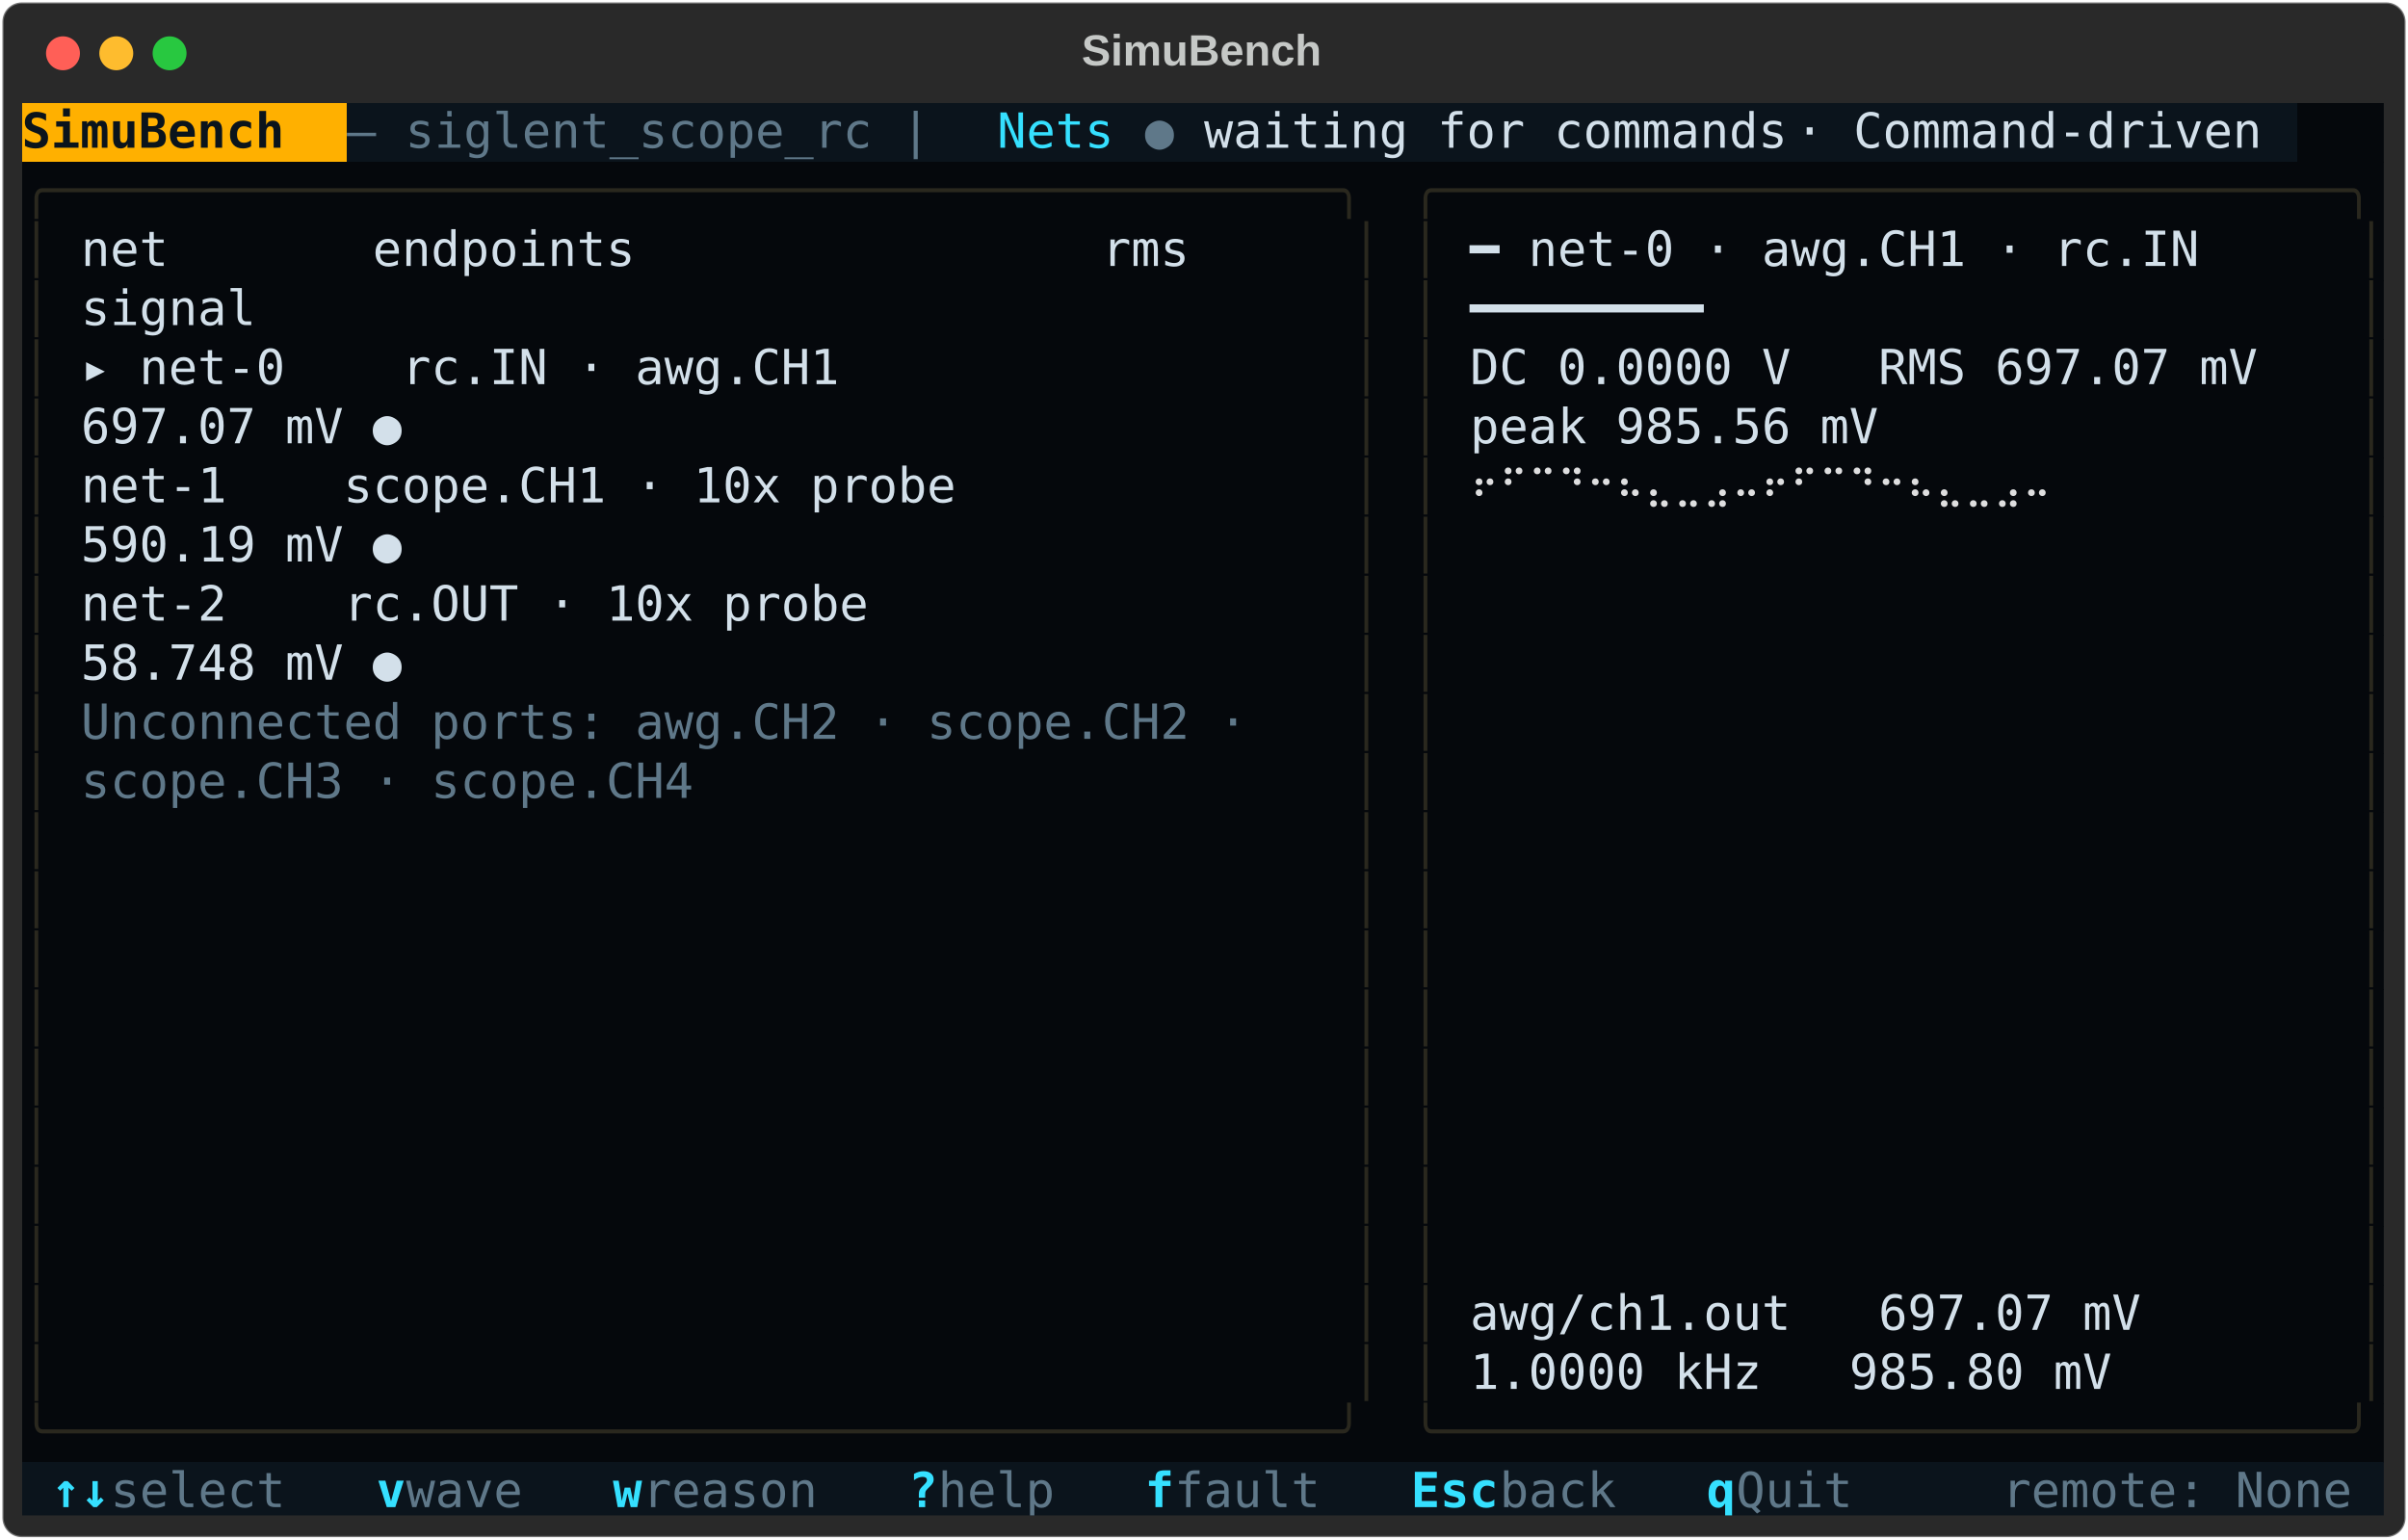
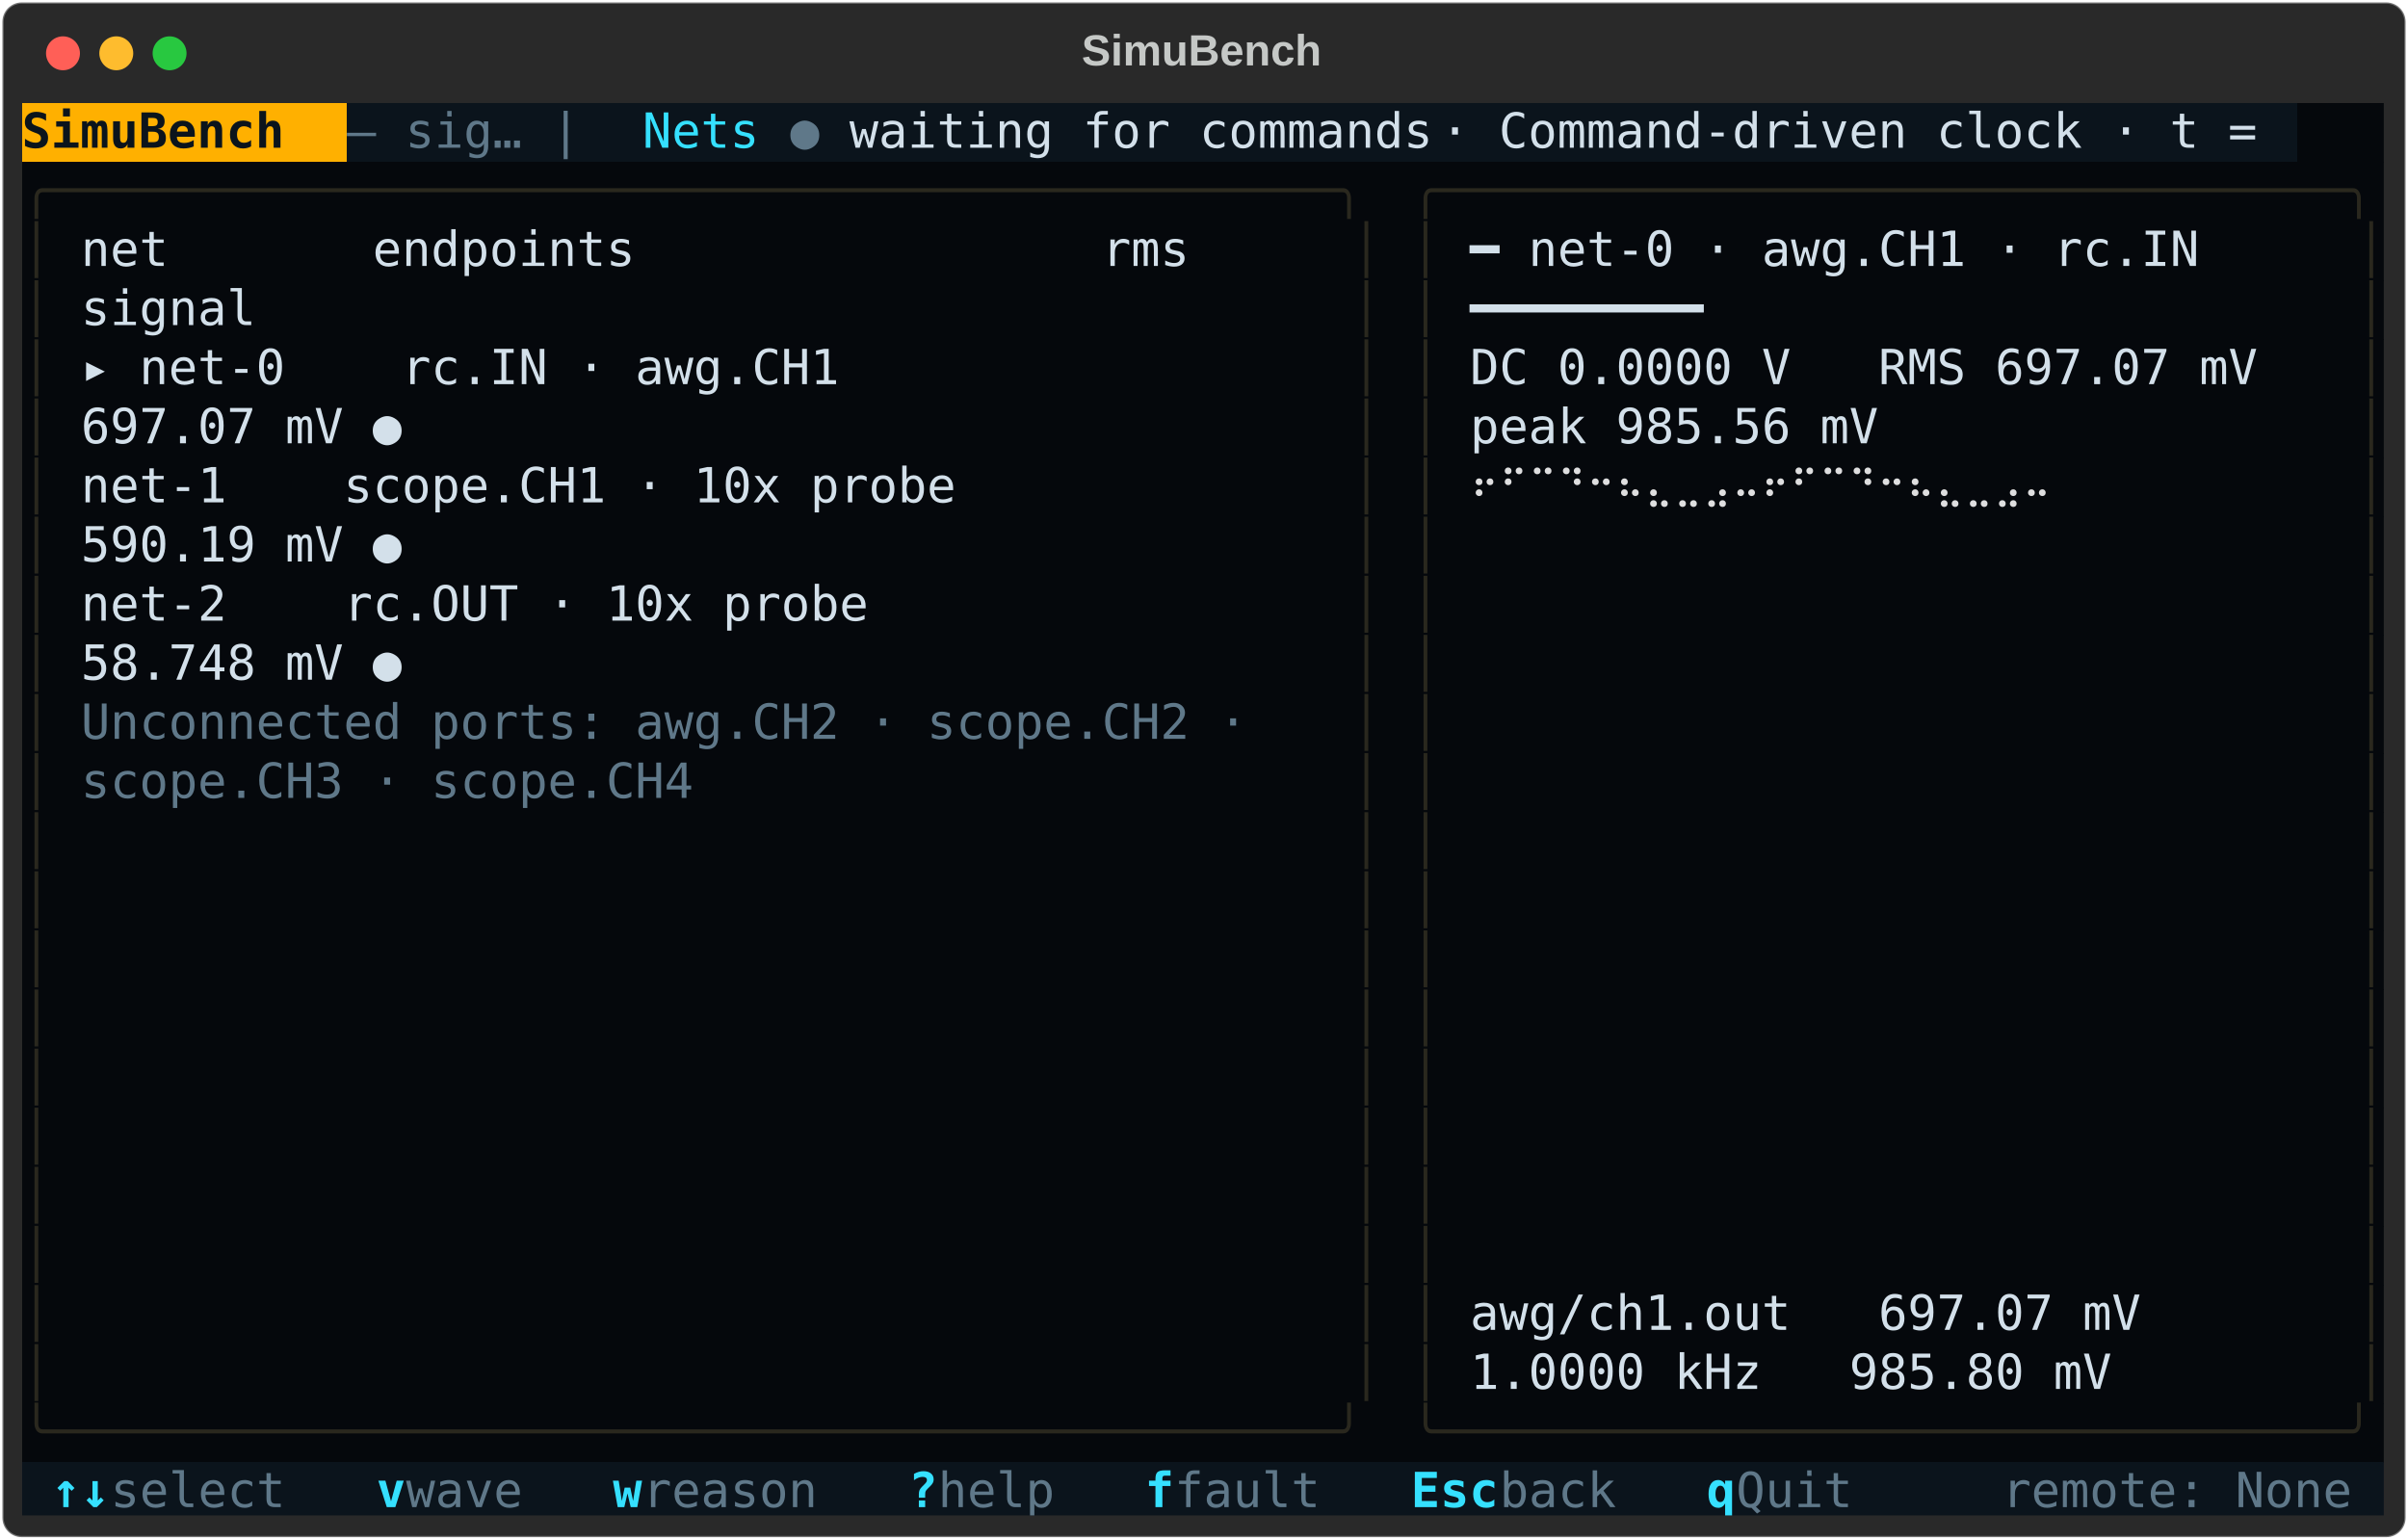
<svg xmlns="http://www.w3.org/2000/svg" class="rich-terminal" viewBox="0 0 994 635.6">
  <style>

    @font-face {
        font-family: "Fira Code";
        src: local("FiraCode-Regular"),
                url("https://cdnjs.cloudflare.com/ajax/libs/firacode/6.2.0/woff2/FiraCode-Regular.woff2") format("woff2"),
                url("https://cdnjs.cloudflare.com/ajax/libs/firacode/6.2.0/woff/FiraCode-Regular.woff") format("woff");
        font-style: normal;
        font-weight: 400;
    }
    @font-face {
        font-family: "Fira Code";
        src: local("FiraCode-Bold"),
                url("https://cdnjs.cloudflare.com/ajax/libs/firacode/6.2.0/woff2/FiraCode-Bold.woff2") format("woff2"),
                url("https://cdnjs.cloudflare.com/ajax/libs/firacode/6.2.0/woff/FiraCode-Bold.woff") format("woff");
        font-style: bold;
        font-weight: 700;
    }

    .terminal-matrix {
        font-family: Fira Code, monospace;
        font-size: 20px;
        line-height: 24.4px;
        font-variant-east-asian: full-width;
    }

    .terminal-title {
        font-size: 18px;
        font-weight: bold;
        font-family: arial;
    }

    .terminal-r1 { fill: #0b141c;font-weight: bold }
.terminal-r2 { fill: #5f7889 }
.terminal-r3 { fill: #35e0ff }
.terminal-r4 { fill: #d3e0ea }
.terminal-r5 { fill: #c5c8c6 }
.terminal-r6 { fill: #2a281e }
.terminal-r7 { fill: #dededf }
.terminal-r8 { fill: #35e0ff;font-weight: bold }
    </style>
  <defs>
    <clipPath id="terminal-clip-terminal">
      <rect x="0" y="0" width="975.0" height="584.6" />
    </clipPath>
    <clipPath id="terminal-line-0">
      <rect x="0" y="1.5" width="976" height="24.65" />
    </clipPath>
    <clipPath id="terminal-line-1">
      <rect x="0" y="25.9" width="976" height="24.65" />
    </clipPath>
    <clipPath id="terminal-line-2">
      <rect x="0" y="50.3" width="976" height="24.65" />
    </clipPath>
    <clipPath id="terminal-line-3">
      <rect x="0" y="74.7" width="976" height="24.65" />
    </clipPath>
    <clipPath id="terminal-line-4">
      <rect x="0" y="99.1" width="976" height="24.65" />
    </clipPath>
    <clipPath id="terminal-line-5">
      <rect x="0" y="123.5" width="976" height="24.65" />
    </clipPath>
    <clipPath id="terminal-line-6">
      <rect x="0" y="147.9" width="976" height="24.65" />
    </clipPath>
    <clipPath id="terminal-line-7">
      <rect x="0" y="172.3" width="976" height="24.65" />
    </clipPath>
    <clipPath id="terminal-line-8">
      <rect x="0" y="196.7" width="976" height="24.65" />
    </clipPath>
    <clipPath id="terminal-line-9">
      <rect x="0" y="221.1" width="976" height="24.65" />
    </clipPath>
    <clipPath id="terminal-line-10">
      <rect x="0" y="245.5" width="976" height="24.65" />
    </clipPath>
    <clipPath id="terminal-line-11">
      <rect x="0" y="269.9" width="976" height="24.65" />
    </clipPath>
    <clipPath id="terminal-line-12">
      <rect x="0" y="294.3" width="976" height="24.65" />
    </clipPath>
    <clipPath id="terminal-line-13">
      <rect x="0" y="318.7" width="976" height="24.65" />
    </clipPath>
    <clipPath id="terminal-line-14">
      <rect x="0" y="343.1" width="976" height="24.65" />
    </clipPath>
    <clipPath id="terminal-line-15">
      <rect x="0" y="367.5" width="976" height="24.65" />
    </clipPath>
    <clipPath id="terminal-line-16">
      <rect x="0" y="391.9" width="976" height="24.65" />
    </clipPath>
    <clipPath id="terminal-line-17">
      <rect x="0" y="416.3" width="976" height="24.65" />
    </clipPath>
    <clipPath id="terminal-line-18">
      <rect x="0" y="440.7" width="976" height="24.65" />
    </clipPath>
    <clipPath id="terminal-line-19">
      <rect x="0" y="465.1" width="976" height="24.65" />
    </clipPath>
    <clipPath id="terminal-line-20">
      <rect x="0" y="489.5" width="976" height="24.65" />
    </clipPath>
    <clipPath id="terminal-line-21">
      <rect x="0" y="513.9" width="976" height="24.65" />
    </clipPath>
    <clipPath id="terminal-line-22">
      <rect x="0" y="538.3" width="976" height="24.65" />
    </clipPath>
  </defs>
  <rect fill="#292929" stroke="rgba(255,255,255,0.35)" stroke-width="1" x="1" y="1" width="992" height="633.6" rx="8" />
  <text class="terminal-title" fill="#c5c8c6" text-anchor="middle" x="496" y="27">SimuBench</text>
  <g transform="translate(26,22)">
    <circle cx="0" cy="0" r="7" fill="#ff5f57" />
    <circle cx="22" cy="0" r="7" fill="#febc2e" />
    <circle cx="44" cy="0" r="7" fill="#28c840" />
  </g>
  <g transform="translate(9, 41)" clip-path="url(#terminal-clip-terminal)">
    <rect fill="#ffb000" x="0" y="1.5" width="134.2" height="24.65" shape-rendering="crispEdges" />
-     <rect fill="#0b141c" x="134.2" y="1.5" width="268.4" height="24.65" shape-rendering="crispEdges" />
-     <rect fill="#0b141c" x="402.6" y="1.5" width="48.8" height="24.65" shape-rendering="crispEdges" />
-     <rect fill="#0b141c" x="451.4" y="1.5" width="12.2" height="24.65" shape-rendering="crispEdges" />
-     <rect fill="#0b141c" x="463.6" y="1.5" width="24.4" height="24.65" shape-rendering="crispEdges" />
-     <rect fill="#0b141c" x="488" y="1.5" width="244" height="24.65" shape-rendering="crispEdges" />
-     <rect fill="#0b141c" x="732" y="1.5" width="207.4" height="24.65" shape-rendering="crispEdges" />
+     <rect fill="#0b141c" x="134.2" y="1.5" width="122" height="24.65" shape-rendering="crispEdges" />
+     <rect fill="#0b141c" x="256.2" y="1.5" width="48.8" height="24.65" shape-rendering="crispEdges" />
+     <rect fill="#0b141c" x="305" y="1.5" width="12.2" height="24.65" shape-rendering="crispEdges" />
+     <rect fill="#0b141c" x="317.2" y="1.5" width="24.4" height="24.65" shape-rendering="crispEdges" />
+     <rect fill="#0b141c" x="341.6" y="1.5" width="244" height="24.65" shape-rendering="crispEdges" />
+     <rect fill="#0b141c" x="585.6" y="1.5" width="353.8" height="24.65" shape-rendering="crispEdges" />
    <rect fill="#05080c" x="939.4" y="1.5" width="36.6" height="24.65" shape-rendering="crispEdges" />
    <rect fill="#05080c" x="0" y="25.9" width="561.2" height="24.65" shape-rendering="crispEdges" />
    <rect fill="#05080c" x="561.2" y="25.9" width="12.2" height="24.65" shape-rendering="crispEdges" />
    <rect fill="#05080c" x="573.4" y="25.9" width="402.6" height="24.65" shape-rendering="crispEdges" />
    <rect fill="#05080c" x="0" y="50.3" width="12.2" height="24.65" shape-rendering="crispEdges" />
    <rect fill="#05080c" x="12.2" y="50.3" width="12.2" height="24.65" shape-rendering="crispEdges" />
    <rect fill="#05080c" x="24.4" y="50.3" width="463.6" height="24.65" shape-rendering="crispEdges" />
    <rect fill="#05080c" x="488" y="50.3" width="61" height="24.65" shape-rendering="crispEdges" />
    <rect fill="#05080c" x="549" y="50.3" width="12.2" height="24.65" shape-rendering="crispEdges" />
    <rect fill="#05080c" x="561.2" y="50.3" width="12.2" height="24.65" shape-rendering="crispEdges" />
    <rect fill="#05080c" x="573.4" y="50.3" width="12.2" height="24.65" shape-rendering="crispEdges" />
    <rect fill="#05080c" x="585.6" y="50.3" width="12.2" height="24.65" shape-rendering="crispEdges" />
    <rect fill="#05080c" x="597.8" y="50.3" width="305" height="24.65" shape-rendering="crispEdges" />
    <rect fill="#05080c" x="902.8" y="50.3" width="61" height="24.65" shape-rendering="crispEdges" />
    <rect fill="#05080c" x="963.8" y="50.3" width="12.2" height="24.65" shape-rendering="crispEdges" />
    <rect fill="#05080c" x="0" y="74.7" width="12.2" height="24.65" shape-rendering="crispEdges" />
    <rect fill="#05080c" x="12.2" y="74.7" width="12.2" height="24.65" shape-rendering="crispEdges" />
    <rect fill="#05080c" x="24.4" y="74.7" width="73.2" height="24.65" shape-rendering="crispEdges" />
    <rect fill="#05080c" x="97.6" y="74.7" width="451.4" height="24.65" shape-rendering="crispEdges" />
    <rect fill="#05080c" x="549" y="74.7" width="12.2" height="24.65" shape-rendering="crispEdges" />
    <rect fill="#05080c" x="561.2" y="74.7" width="12.2" height="24.65" shape-rendering="crispEdges" />
    <rect fill="#05080c" x="573.4" y="74.7" width="12.2" height="24.65" shape-rendering="crispEdges" />
    <rect fill="#05080c" x="585.6" y="74.7" width="12.2" height="24.65" shape-rendering="crispEdges" />
    <rect fill="#05080c" x="597.8" y="74.7" width="97.6" height="24.65" shape-rendering="crispEdges" />
    <rect fill="#05080c" x="695.4" y="74.7" width="268.4" height="24.65" shape-rendering="crispEdges" />
    <rect fill="#05080c" x="963.8" y="74.7" width="12.2" height="24.65" shape-rendering="crispEdges" />
    <rect fill="#05080c" x="0" y="99.1" width="12.2" height="24.65" shape-rendering="crispEdges" />
    <rect fill="#05080c" x="12.2" y="99.1" width="12.2" height="24.65" shape-rendering="crispEdges" />
    <rect fill="#05080c" x="24.4" y="99.1" width="317.2" height="24.65" shape-rendering="crispEdges" />
    <rect fill="#05080c" x="341.6" y="99.1" width="207.4" height="24.65" shape-rendering="crispEdges" />
    <rect fill="#05080c" x="549" y="99.1" width="12.2" height="24.65" shape-rendering="crispEdges" />
    <rect fill="#05080c" x="561.2" y="99.1" width="12.2" height="24.65" shape-rendering="crispEdges" />
    <rect fill="#05080c" x="573.4" y="99.1" width="12.2" height="24.65" shape-rendering="crispEdges" />
    <rect fill="#05080c" x="585.6" y="99.1" width="12.2" height="24.65" shape-rendering="crispEdges" />
    <rect fill="#05080c" x="597.8" y="99.1" width="329.4" height="24.65" shape-rendering="crispEdges" />
    <rect fill="#05080c" x="927.2" y="99.1" width="36.6" height="24.65" shape-rendering="crispEdges" />
    <rect fill="#05080c" x="963.8" y="99.1" width="12.2" height="24.65" shape-rendering="crispEdges" />
    <rect fill="#05080c" x="0" y="123.5" width="12.2" height="24.65" shape-rendering="crispEdges" />
    <rect fill="#05080c" x="12.2" y="123.5" width="12.2" height="24.65" shape-rendering="crispEdges" />
    <rect fill="#05080c" x="24.4" y="123.5" width="134.2" height="24.65" shape-rendering="crispEdges" />
    <rect fill="#05080c" x="158.6" y="123.5" width="390.4" height="24.65" shape-rendering="crispEdges" />
    <rect fill="#05080c" x="549" y="123.5" width="12.2" height="24.65" shape-rendering="crispEdges" />
    <rect fill="#05080c" x="561.2" y="123.5" width="12.2" height="24.65" shape-rendering="crispEdges" />
    <rect fill="#05080c" x="573.4" y="123.5" width="12.2" height="24.65" shape-rendering="crispEdges" />
    <rect fill="#05080c" x="585.6" y="123.5" width="12.2" height="24.65" shape-rendering="crispEdges" />
    <rect fill="#05080c" x="597.8" y="123.5" width="170.8" height="24.65" shape-rendering="crispEdges" />
    <rect fill="#05080c" x="768.6" y="123.5" width="195.2" height="24.65" shape-rendering="crispEdges" />
    <rect fill="#05080c" x="963.8" y="123.5" width="12.2" height="24.65" shape-rendering="crispEdges" />
    <rect fill="#05080c" x="0" y="147.9" width="12.2" height="24.65" shape-rendering="crispEdges" />
    <rect fill="#05080c" x="12.2" y="147.9" width="12.2" height="24.65" shape-rendering="crispEdges" />
    <rect fill="#05080c" x="24.4" y="147.9" width="390.4" height="24.65" shape-rendering="crispEdges" />
    <rect fill="#05080c" x="414.8" y="147.9" width="134.2" height="24.65" shape-rendering="crispEdges" />
    <rect fill="#05080c" x="549" y="147.9" width="12.2" height="24.65" shape-rendering="crispEdges" />
    <rect fill="#05080c" x="561.2" y="147.9" width="12.2" height="24.65" shape-rendering="crispEdges" />
    <rect fill="#05080c" x="573.4" y="147.9" width="12.2" height="24.65" shape-rendering="crispEdges" />
    <rect fill="#05080c" x="585.6" y="147.9" width="12.2" height="24.65" shape-rendering="crispEdges" />
    <rect fill="#05080c" x="597.8" y="147.9" width="244" height="24.65" shape-rendering="crispEdges" />
    <rect fill="#05080c" x="841.8" y="147.9" width="122" height="24.65" shape-rendering="crispEdges" />
    <rect fill="#05080c" x="963.8" y="147.9" width="12.2" height="24.65" shape-rendering="crispEdges" />
    <rect fill="#05080c" x="0" y="172.3" width="12.2" height="24.65" shape-rendering="crispEdges" />
    <rect fill="#05080c" x="12.2" y="172.3" width="12.2" height="24.65" shape-rendering="crispEdges" />
    <rect fill="#05080c" x="24.4" y="172.3" width="134.2" height="24.65" shape-rendering="crispEdges" />
    <rect fill="#05080c" x="158.6" y="172.3" width="390.4" height="24.65" shape-rendering="crispEdges" />
    <rect fill="#05080c" x="549" y="172.3" width="12.2" height="24.65" shape-rendering="crispEdges" />
    <rect fill="#05080c" x="561.2" y="172.3" width="12.2" height="24.65" shape-rendering="crispEdges" />
    <rect fill="#05080c" x="573.4" y="172.3" width="12.2" height="24.65" shape-rendering="crispEdges" />
    <rect fill="#05080c" x="585.6" y="172.3" width="12.2" height="24.65" shape-rendering="crispEdges" />
    <rect fill="#05080c" x="597.8" y="172.3" width="353.8" height="24.65" shape-rendering="crispEdges" />
    <rect fill="#05080c" x="951.6" y="172.3" width="12.2" height="24.65" shape-rendering="crispEdges" />
    <rect fill="#05080c" x="963.8" y="172.3" width="12.2" height="24.65" shape-rendering="crispEdges" />
    <rect fill="#05080c" x="0" y="196.7" width="12.2" height="24.65" shape-rendering="crispEdges" />
    <rect fill="#05080c" x="12.2" y="196.7" width="12.2" height="24.65" shape-rendering="crispEdges" />
    <rect fill="#05080c" x="24.4" y="196.7" width="353.8" height="24.65" shape-rendering="crispEdges" />
    <rect fill="#05080c" x="378.2" y="196.7" width="170.8" height="24.65" shape-rendering="crispEdges" />
    <rect fill="#05080c" x="549" y="196.7" width="12.2" height="24.65" shape-rendering="crispEdges" />
    <rect fill="#05080c" x="561.2" y="196.7" width="12.2" height="24.65" shape-rendering="crispEdges" />
    <rect fill="#05080c" x="573.4" y="196.7" width="12.2" height="24.65" shape-rendering="crispEdges" />
    <rect fill="#05080c" x="585.6" y="196.7" width="12.2" height="24.65" shape-rendering="crispEdges" />
    <rect fill="#05080c" x="597.8" y="196.7" width="353.8" height="24.65" shape-rendering="crispEdges" />
    <rect fill="#05080c" x="951.6" y="196.7" width="12.2" height="24.65" shape-rendering="crispEdges" />
    <rect fill="#05080c" x="963.8" y="196.7" width="12.2" height="24.65" shape-rendering="crispEdges" />
    <rect fill="#05080c" x="0" y="221.1" width="12.2" height="24.65" shape-rendering="crispEdges" />
    <rect fill="#05080c" x="12.2" y="221.1" width="12.2" height="24.65" shape-rendering="crispEdges" />
    <rect fill="#05080c" x="24.4" y="221.1" width="134.2" height="24.65" shape-rendering="crispEdges" />
    <rect fill="#05080c" x="158.6" y="221.1" width="390.4" height="24.65" shape-rendering="crispEdges" />
    <rect fill="#05080c" x="549" y="221.1" width="12.2" height="24.65" shape-rendering="crispEdges" />
    <rect fill="#05080c" x="561.2" y="221.1" width="12.2" height="24.65" shape-rendering="crispEdges" />
    <rect fill="#05080c" x="573.4" y="221.1" width="12.2" height="24.65" shape-rendering="crispEdges" />
    <rect fill="#05080c" x="585.6" y="221.1" width="12.2" height="24.65" shape-rendering="crispEdges" />
    <rect fill="#05080c" x="597.8" y="221.1" width="353.8" height="24.65" shape-rendering="crispEdges" />
    <rect fill="#05080c" x="951.6" y="221.1" width="12.2" height="24.65" shape-rendering="crispEdges" />
    <rect fill="#05080c" x="963.8" y="221.1" width="12.2" height="24.65" shape-rendering="crispEdges" />
    <rect fill="#05080c" x="0" y="245.5" width="12.2" height="24.65" shape-rendering="crispEdges" />
    <rect fill="#05080c" x="12.2" y="245.5" width="12.2" height="24.65" shape-rendering="crispEdges" />
    <rect fill="#05080c" x="24.4" y="245.5" width="488" height="24.65" shape-rendering="crispEdges" />
    <rect fill="#05080c" x="512.4" y="245.5" width="36.6" height="24.65" shape-rendering="crispEdges" />
    <rect fill="#05080c" x="549" y="245.5" width="12.2" height="24.65" shape-rendering="crispEdges" />
    <rect fill="#05080c" x="561.2" y="245.5" width="12.2" height="24.65" shape-rendering="crispEdges" />
    <rect fill="#05080c" x="573.4" y="245.5" width="12.2" height="24.65" shape-rendering="crispEdges" />
    <rect fill="#05080c" x="585.6" y="245.5" width="12.2" height="24.65" shape-rendering="crispEdges" />
    <rect fill="#05080c" x="597.8" y="245.5" width="353.8" height="24.65" shape-rendering="crispEdges" />
    <rect fill="#05080c" x="951.6" y="245.5" width="12.2" height="24.65" shape-rendering="crispEdges" />
    <rect fill="#05080c" x="963.8" y="245.5" width="12.2" height="24.65" shape-rendering="crispEdges" />
    <rect fill="#05080c" x="0" y="269.9" width="12.2" height="24.65" shape-rendering="crispEdges" />
    <rect fill="#05080c" x="12.2" y="269.9" width="12.2" height="24.65" shape-rendering="crispEdges" />
    <rect fill="#05080c" x="24.4" y="269.9" width="256.2" height="24.65" shape-rendering="crispEdges" />
    <rect fill="#05080c" x="280.6" y="269.9" width="268.4" height="24.65" shape-rendering="crispEdges" />
    <rect fill="#05080c" x="549" y="269.9" width="12.2" height="24.65" shape-rendering="crispEdges" />
    <rect fill="#05080c" x="561.2" y="269.9" width="12.2" height="24.65" shape-rendering="crispEdges" />
    <rect fill="#05080c" x="573.4" y="269.9" width="12.2" height="24.65" shape-rendering="crispEdges" />
    <rect fill="#05080c" x="585.6" y="269.9" width="12.2" height="24.65" shape-rendering="crispEdges" />
    <rect fill="#05080c" x="597.8" y="269.9" width="353.8" height="24.65" shape-rendering="crispEdges" />
    <rect fill="#05080c" x="951.6" y="269.9" width="12.2" height="24.65" shape-rendering="crispEdges" />
    <rect fill="#05080c" x="963.8" y="269.9" width="12.2" height="24.65" shape-rendering="crispEdges" />
    <rect fill="#05080c" x="0" y="294.3" width="12.2" height="24.65" shape-rendering="crispEdges" />
    <rect fill="#05080c" x="12.2" y="294.3" width="536.8" height="24.65" shape-rendering="crispEdges" />
    <rect fill="#05080c" x="549" y="294.3" width="12.2" height="24.65" shape-rendering="crispEdges" />
    <rect fill="#05080c" x="561.2" y="294.3" width="12.2" height="24.65" shape-rendering="crispEdges" />
    <rect fill="#05080c" x="573.4" y="294.3" width="12.2" height="24.65" shape-rendering="crispEdges" />
    <rect fill="#05080c" x="585.6" y="294.3" width="12.2" height="24.65" shape-rendering="crispEdges" />
    <rect fill="#05080c" x="597.8" y="294.3" width="353.8" height="24.65" shape-rendering="crispEdges" />
    <rect fill="#05080c" x="951.6" y="294.3" width="12.2" height="24.65" shape-rendering="crispEdges" />
    <rect fill="#05080c" x="963.8" y="294.3" width="12.2" height="24.65" shape-rendering="crispEdges" />
    <rect fill="#05080c" x="0" y="318.7" width="12.2" height="24.65" shape-rendering="crispEdges" />
    <rect fill="#05080c" x="12.2" y="318.7" width="536.8" height="24.65" shape-rendering="crispEdges" />
    <rect fill="#05080c" x="549" y="318.7" width="12.2" height="24.65" shape-rendering="crispEdges" />
    <rect fill="#05080c" x="561.2" y="318.7" width="12.2" height="24.65" shape-rendering="crispEdges" />
    <rect fill="#05080c" x="573.4" y="318.7" width="12.2" height="24.65" shape-rendering="crispEdges" />
    <rect fill="#05080c" x="585.6" y="318.7" width="12.2" height="24.65" shape-rendering="crispEdges" />
    <rect fill="#05080c" x="597.8" y="318.7" width="353.8" height="24.65" shape-rendering="crispEdges" />
    <rect fill="#05080c" x="951.6" y="318.7" width="12.2" height="24.65" shape-rendering="crispEdges" />
    <rect fill="#05080c" x="963.8" y="318.7" width="12.2" height="24.65" shape-rendering="crispEdges" />
    <rect fill="#05080c" x="0" y="343.1" width="12.2" height="24.65" shape-rendering="crispEdges" />
    <rect fill="#05080c" x="12.2" y="343.1" width="536.8" height="24.65" shape-rendering="crispEdges" />
    <rect fill="#05080c" x="549" y="343.1" width="12.2" height="24.65" shape-rendering="crispEdges" />
    <rect fill="#05080c" x="561.2" y="343.1" width="12.2" height="24.65" shape-rendering="crispEdges" />
    <rect fill="#05080c" x="573.4" y="343.1" width="12.2" height="24.65" shape-rendering="crispEdges" />
    <rect fill="#05080c" x="585.6" y="343.1" width="12.2" height="24.65" shape-rendering="crispEdges" />
    <rect fill="#05080c" x="597.8" y="343.1" width="353.8" height="24.65" shape-rendering="crispEdges" />
    <rect fill="#05080c" x="951.6" y="343.1" width="12.2" height="24.65" shape-rendering="crispEdges" />
    <rect fill="#05080c" x="963.8" y="343.1" width="12.2" height="24.65" shape-rendering="crispEdges" />
    <rect fill="#05080c" x="0" y="367.5" width="12.2" height="24.65" shape-rendering="crispEdges" />
    <rect fill="#05080c" x="12.2" y="367.5" width="536.8" height="24.65" shape-rendering="crispEdges" />
    <rect fill="#05080c" x="549" y="367.5" width="12.2" height="24.65" shape-rendering="crispEdges" />
    <rect fill="#05080c" x="561.2" y="367.5" width="12.2" height="24.65" shape-rendering="crispEdges" />
    <rect fill="#05080c" x="573.4" y="367.5" width="12.2" height="24.65" shape-rendering="crispEdges" />
    <rect fill="#05080c" x="585.6" y="367.5" width="12.2" height="24.65" shape-rendering="crispEdges" />
    <rect fill="#05080c" x="597.8" y="367.5" width="353.8" height="24.65" shape-rendering="crispEdges" />
    <rect fill="#05080c" x="951.6" y="367.5" width="12.2" height="24.65" shape-rendering="crispEdges" />
    <rect fill="#05080c" x="963.8" y="367.5" width="12.2" height="24.65" shape-rendering="crispEdges" />
    <rect fill="#05080c" x="0" y="391.9" width="12.2" height="24.65" shape-rendering="crispEdges" />
    <rect fill="#05080c" x="12.2" y="391.9" width="536.8" height="24.65" shape-rendering="crispEdges" />
    <rect fill="#05080c" x="549" y="391.9" width="12.2" height="24.65" shape-rendering="crispEdges" />
    <rect fill="#05080c" x="561.2" y="391.9" width="12.2" height="24.65" shape-rendering="crispEdges" />
    <rect fill="#05080c" x="573.4" y="391.9" width="12.2" height="24.65" shape-rendering="crispEdges" />
    <rect fill="#05080c" x="585.6" y="391.9" width="12.2" height="24.65" shape-rendering="crispEdges" />
    <rect fill="#05080c" x="597.8" y="391.9" width="353.8" height="24.65" shape-rendering="crispEdges" />
    <rect fill="#05080c" x="951.6" y="391.9" width="12.2" height="24.65" shape-rendering="crispEdges" />
    <rect fill="#05080c" x="963.8" y="391.9" width="12.2" height="24.65" shape-rendering="crispEdges" />
    <rect fill="#05080c" x="0" y="416.3" width="12.2" height="24.65" shape-rendering="crispEdges" />
    <rect fill="#05080c" x="12.2" y="416.3" width="536.8" height="24.65" shape-rendering="crispEdges" />
    <rect fill="#05080c" x="549" y="416.3" width="12.2" height="24.65" shape-rendering="crispEdges" />
    <rect fill="#05080c" x="561.2" y="416.3" width="12.2" height="24.65" shape-rendering="crispEdges" />
    <rect fill="#05080c" x="573.4" y="416.3" width="12.2" height="24.65" shape-rendering="crispEdges" />
    <rect fill="#05080c" x="585.6" y="416.3" width="12.2" height="24.65" shape-rendering="crispEdges" />
    <rect fill="#05080c" x="597.8" y="416.3" width="353.8" height="24.65" shape-rendering="crispEdges" />
    <rect fill="#05080c" x="951.6" y="416.3" width="12.2" height="24.65" shape-rendering="crispEdges" />
    <rect fill="#05080c" x="963.8" y="416.3" width="12.2" height="24.65" shape-rendering="crispEdges" />
    <rect fill="#05080c" x="0" y="440.7" width="12.2" height="24.65" shape-rendering="crispEdges" />
    <rect fill="#05080c" x="12.2" y="440.7" width="536.8" height="24.65" shape-rendering="crispEdges" />
    <rect fill="#05080c" x="549" y="440.7" width="12.2" height="24.65" shape-rendering="crispEdges" />
    <rect fill="#05080c" x="561.2" y="440.7" width="12.2" height="24.65" shape-rendering="crispEdges" />
    <rect fill="#05080c" x="573.4" y="440.7" width="12.2" height="24.65" shape-rendering="crispEdges" />
    <rect fill="#05080c" x="585.6" y="440.7" width="12.2" height="24.65" shape-rendering="crispEdges" />
    <rect fill="#05080c" x="597.8" y="440.7" width="353.8" height="24.65" shape-rendering="crispEdges" />
    <rect fill="#05080c" x="951.6" y="440.7" width="12.2" height="24.65" shape-rendering="crispEdges" />
    <rect fill="#05080c" x="963.8" y="440.7" width="12.2" height="24.65" shape-rendering="crispEdges" />
    <rect fill="#05080c" x="0" y="465.1" width="12.2" height="24.65" shape-rendering="crispEdges" />
    <rect fill="#05080c" x="12.2" y="465.1" width="536.8" height="24.65" shape-rendering="crispEdges" />
    <rect fill="#05080c" x="549" y="465.1" width="12.2" height="24.65" shape-rendering="crispEdges" />
    <rect fill="#05080c" x="561.2" y="465.1" width="12.2" height="24.65" shape-rendering="crispEdges" />
    <rect fill="#05080c" x="573.4" y="465.1" width="12.2" height="24.65" shape-rendering="crispEdges" />
    <rect fill="#05080c" x="585.6" y="465.1" width="12.2" height="24.65" shape-rendering="crispEdges" />
    <rect fill="#05080c" x="597.8" y="465.1" width="353.8" height="24.65" shape-rendering="crispEdges" />
    <rect fill="#05080c" x="951.6" y="465.1" width="12.2" height="24.65" shape-rendering="crispEdges" />
    <rect fill="#05080c" x="963.8" y="465.1" width="12.2" height="24.65" shape-rendering="crispEdges" />
    <rect fill="#05080c" x="0" y="489.5" width="12.2" height="24.65" shape-rendering="crispEdges" />
    <rect fill="#05080c" x="12.2" y="489.5" width="536.8" height="24.65" shape-rendering="crispEdges" />
    <rect fill="#05080c" x="549" y="489.5" width="12.2" height="24.65" shape-rendering="crispEdges" />
    <rect fill="#05080c" x="561.2" y="489.5" width="12.2" height="24.65" shape-rendering="crispEdges" />
    <rect fill="#05080c" x="573.4" y="489.5" width="12.2" height="24.65" shape-rendering="crispEdges" />
    <rect fill="#05080c" x="585.6" y="489.5" width="12.2" height="24.65" shape-rendering="crispEdges" />
    <rect fill="#05080c" x="597.8" y="489.5" width="280.6" height="24.65" shape-rendering="crispEdges" />
    <rect fill="#05080c" x="878.4" y="489.5" width="85.4" height="24.65" shape-rendering="crispEdges" />
    <rect fill="#05080c" x="963.8" y="489.5" width="12.2" height="24.65" shape-rendering="crispEdges" />
    <rect fill="#05080c" x="0" y="513.9" width="12.2" height="24.65" shape-rendering="crispEdges" />
    <rect fill="#05080c" x="12.2" y="513.9" width="536.8" height="24.65" shape-rendering="crispEdges" />
    <rect fill="#05080c" x="549" y="513.9" width="12.2" height="24.65" shape-rendering="crispEdges" />
    <rect fill="#05080c" x="561.2" y="513.9" width="12.2" height="24.65" shape-rendering="crispEdges" />
    <rect fill="#05080c" x="573.4" y="513.9" width="12.2" height="24.65" shape-rendering="crispEdges" />
    <rect fill="#05080c" x="585.6" y="513.9" width="12.2" height="24.65" shape-rendering="crispEdges" />
    <rect fill="#05080c" x="597.8" y="513.9" width="268.4" height="24.65" shape-rendering="crispEdges" />
    <rect fill="#05080c" x="866.2" y="513.9" width="97.6" height="24.65" shape-rendering="crispEdges" />
    <rect fill="#05080c" x="963.8" y="513.9" width="12.2" height="24.65" shape-rendering="crispEdges" />
    <rect fill="#05080c" x="0" y="538.3" width="561.2" height="24.65" shape-rendering="crispEdges" />
    <rect fill="#05080c" x="561.2" y="538.3" width="12.2" height="24.65" shape-rendering="crispEdges" />
    <rect fill="#05080c" x="573.4" y="538.3" width="402.6" height="24.65" shape-rendering="crispEdges" />
    <rect fill="#0b141c" x="0" y="562.7" width="12.2" height="24.65" shape-rendering="crispEdges" />
    <rect fill="#0b141c" x="12.2" y="562.7" width="24.4" height="24.65" shape-rendering="crispEdges" />
    <rect fill="#0b141c" x="36.6" y="562.7" width="109.8" height="24.65" shape-rendering="crispEdges" />
    <rect fill="#0b141c" x="146.4" y="562.7" width="12.2" height="24.65" shape-rendering="crispEdges" />
    <rect fill="#0b141c" x="158.6" y="562.7" width="85.4" height="24.65" shape-rendering="crispEdges" />
    <rect fill="#0b141c" x="244" y="562.7" width="12.2" height="24.65" shape-rendering="crispEdges" />
    <rect fill="#0b141c" x="256.2" y="562.7" width="109.8" height="24.65" shape-rendering="crispEdges" />
    <rect fill="#0b141c" x="366" y="562.7" width="12.2" height="24.65" shape-rendering="crispEdges" />
    <rect fill="#0b141c" x="378.2" y="562.7" width="85.4" height="24.65" shape-rendering="crispEdges" />
    <rect fill="#0b141c" x="463.6" y="562.7" width="12.2" height="24.65" shape-rendering="crispEdges" />
    <rect fill="#0b141c" x="475.8" y="562.7" width="97.6" height="24.65" shape-rendering="crispEdges" />
    <rect fill="#0b141c" x="573.4" y="562.7" width="36.6" height="24.65" shape-rendering="crispEdges" />
    <rect fill="#0b141c" x="610" y="562.7" width="85.4" height="24.65" shape-rendering="crispEdges" />
    <rect fill="#0b141c" x="695.4" y="562.7" width="12.2" height="24.65" shape-rendering="crispEdges" />
    <rect fill="#0b141c" x="707.6" y="562.7" width="85.4" height="24.65" shape-rendering="crispEdges" />
    <rect fill="#0b141c" x="793" y="562.7" width="24.4" height="24.65" shape-rendering="crispEdges" />
    <rect fill="#0b141c" x="817.4" y="562.7" width="158.6" height="24.65" shape-rendering="crispEdges" />
    <g class="terminal-matrix">
      <text class="terminal-r1" x="0" y="20" textLength="134.2" clip-path="url(#terminal-line-0)"> SimuBench </text>
-       <text class="terminal-r2" x="134.2" y="20" textLength="268.4" clip-path="url(#terminal-line-0)"> — siglent_scope_rc | </text>
-       <text class="terminal-r3" x="402.6" y="20" textLength="48.8" clip-path="url(#terminal-line-0)">Nets</text>
-       <text class="terminal-r2" x="463.6" y="20" textLength="24.4" clip-path="url(#terminal-line-0)">● </text>
-       <text class="terminal-r4" x="488" y="20" textLength="244" clip-path="url(#terminal-line-0)">waiting for commands</text>
-       <text class="terminal-r4" x="732" y="20" textLength="207.4" clip-path="url(#terminal-line-0)"> · Command-driven</text>
+       <text class="terminal-r2" x="134.2" y="20" textLength="122" clip-path="url(#terminal-line-0)"> — sig… | </text>
+       <text class="terminal-r3" x="256.2" y="20" textLength="48.8" clip-path="url(#terminal-line-0)">Nets</text>
+       <text class="terminal-r2" x="317.2" y="20" textLength="24.4" clip-path="url(#terminal-line-0)">● </text>
+       <text class="terminal-r4" x="341.6" y="20" textLength="244" clip-path="url(#terminal-line-0)">waiting for commands</text>
+       <text class="terminal-r4" x="585.6" y="20" textLength="353.8" clip-path="url(#terminal-line-0)"> · Command-driven clock · t =</text>
      <text class="terminal-r5" x="976" y="20" textLength="12.2" clip-path="url(#terminal-line-0)">
</text>
      <text class="terminal-r6" x="0" y="44.4" textLength="561.2" clip-path="url(#terminal-line-1)">╭────────────────────────────────────────────╮</text>
      <text class="terminal-r6" x="573.4" y="44.4" textLength="402.6" clip-path="url(#terminal-line-1)">╭───────────────────────────────╮</text>
      <text class="terminal-r5" x="976" y="44.4" textLength="12.2" clip-path="url(#terminal-line-1)">
</text>
      <text class="terminal-r6" x="0" y="68.8" textLength="12.2" clip-path="url(#terminal-line-2)">│</text>
      <text class="terminal-r4" x="24.4" y="68.8" textLength="463.6" clip-path="url(#terminal-line-2)">net       endpoints                rms</text>
      <text class="terminal-r6" x="549" y="68.8" textLength="12.2" clip-path="url(#terminal-line-2)">│</text>
      <text class="terminal-r6" x="573.4" y="68.8" textLength="12.2" clip-path="url(#terminal-line-2)">│</text>
      <text class="terminal-r4" x="597.8" y="68.8" textLength="305" clip-path="url(#terminal-line-2)">━ net-0 · awg.CH1 · rc.IN</text>
      <text class="terminal-r6" x="963.8" y="68.8" textLength="12.2" clip-path="url(#terminal-line-2)">│</text>
      <text class="terminal-r5" x="976" y="68.8" textLength="12.2" clip-path="url(#terminal-line-2)">
</text>
      <text class="terminal-r6" x="0" y="93.2" textLength="12.2" clip-path="url(#terminal-line-3)">│</text>
      <text class="terminal-r4" x="24.4" y="93.2" textLength="73.2" clip-path="url(#terminal-line-3)">signal</text>
      <text class="terminal-r6" x="549" y="93.2" textLength="12.2" clip-path="url(#terminal-line-3)">│</text>
      <text class="terminal-r6" x="573.4" y="93.2" textLength="12.2" clip-path="url(#terminal-line-3)">│</text>
      <text class="terminal-r4" x="597.8" y="93.2" textLength="97.6" clip-path="url(#terminal-line-3)">━━━━━━━━</text>
      <text class="terminal-r6" x="963.8" y="93.2" textLength="12.2" clip-path="url(#terminal-line-3)">│</text>
      <text class="terminal-r5" x="976" y="93.2" textLength="12.2" clip-path="url(#terminal-line-3)">
</text>
      <text class="terminal-r6" x="0" y="117.6" textLength="12.2" clip-path="url(#terminal-line-4)">│</text>
      <text class="terminal-r4" x="24.4" y="117.6" textLength="317.2" clip-path="url(#terminal-line-4)">▸ net-0    rc.IN · awg.CH1</text>
      <text class="terminal-r6" x="549" y="117.6" textLength="12.2" clip-path="url(#terminal-line-4)">│</text>
      <text class="terminal-r6" x="573.4" y="117.6" textLength="12.2" clip-path="url(#terminal-line-4)">│</text>
      <text class="terminal-r4" x="597.8" y="117.6" textLength="329.4" clip-path="url(#terminal-line-4)">DC 0.0000 V   RMS 697.07 mV</text>
      <text class="terminal-r6" x="963.8" y="117.6" textLength="12.2" clip-path="url(#terminal-line-4)">│</text>
      <text class="terminal-r5" x="976" y="117.6" textLength="12.2" clip-path="url(#terminal-line-4)">
</text>
      <text class="terminal-r6" x="0" y="142" textLength="12.2" clip-path="url(#terminal-line-5)">│</text>
      <text class="terminal-r4" x="24.4" y="142" textLength="134.2" clip-path="url(#terminal-line-5)">697.07 mV ●</text>
      <text class="terminal-r6" x="549" y="142" textLength="12.2" clip-path="url(#terminal-line-5)">│</text>
      <text class="terminal-r6" x="573.4" y="142" textLength="12.2" clip-path="url(#terminal-line-5)">│</text>
      <text class="terminal-r4" x="597.8" y="142" textLength="170.8" clip-path="url(#terminal-line-5)">peak 985.56 mV</text>
      <text class="terminal-r6" x="963.8" y="142" textLength="12.2" clip-path="url(#terminal-line-5)">│</text>
      <text class="terminal-r5" x="976" y="142" textLength="12.2" clip-path="url(#terminal-line-5)">
</text>
      <text class="terminal-r6" x="0" y="166.4" textLength="12.2" clip-path="url(#terminal-line-6)">│</text>
      <text class="terminal-r4" x="24.4" y="166.4" textLength="390.4" clip-path="url(#terminal-line-6)">  net-1    scope.CH1 · 10x probe</text>
      <text class="terminal-r6" x="549" y="166.4" textLength="12.2" clip-path="url(#terminal-line-6)">│</text>
      <text class="terminal-r6" x="573.4" y="166.4" textLength="12.2" clip-path="url(#terminal-line-6)">│</text>
      <text class="terminal-r7" x="597.8" y="166.4" textLength="244" clip-path="url(#terminal-line-6)">⠖⠋⠉⠙⠒⠦⣄⣀⣠⠤⠖⠋⠉⠙⠒⠦⣄⣀⣠⠤</text>
      <text class="terminal-r6" x="963.8" y="166.4" textLength="12.2" clip-path="url(#terminal-line-6)">│</text>
      <text class="terminal-r5" x="976" y="166.4" textLength="12.2" clip-path="url(#terminal-line-6)">
</text>
      <text class="terminal-r6" x="0" y="190.8" textLength="12.2" clip-path="url(#terminal-line-7)">│</text>
      <text class="terminal-r4" x="24.4" y="190.8" textLength="134.2" clip-path="url(#terminal-line-7)">590.19 mV ●</text>
      <text class="terminal-r6" x="549" y="190.8" textLength="12.2" clip-path="url(#terminal-line-7)">│</text>
      <text class="terminal-r6" x="573.4" y="190.8" textLength="12.2" clip-path="url(#terminal-line-7)">│</text>
      <text class="terminal-r6" x="963.8" y="190.8" textLength="12.2" clip-path="url(#terminal-line-7)">│</text>
      <text class="terminal-r5" x="976" y="190.8" textLength="12.2" clip-path="url(#terminal-line-7)">
</text>
      <text class="terminal-r6" x="0" y="215.2" textLength="12.2" clip-path="url(#terminal-line-8)">│</text>
      <text class="terminal-r4" x="24.4" y="215.2" textLength="353.8" clip-path="url(#terminal-line-8)">  net-2    rc.OUT · 10x probe</text>
      <text class="terminal-r6" x="549" y="215.2" textLength="12.2" clip-path="url(#terminal-line-8)">│</text>
      <text class="terminal-r6" x="573.4" y="215.2" textLength="12.2" clip-path="url(#terminal-line-8)">│</text>
      <text class="terminal-r6" x="963.8" y="215.2" textLength="12.2" clip-path="url(#terminal-line-8)">│</text>
      <text class="terminal-r5" x="976" y="215.2" textLength="12.2" clip-path="url(#terminal-line-8)">
</text>
      <text class="terminal-r6" x="0" y="239.6" textLength="12.2" clip-path="url(#terminal-line-9)">│</text>
      <text class="terminal-r4" x="24.4" y="239.6" textLength="134.2" clip-path="url(#terminal-line-9)">58.748 mV ●</text>
      <text class="terminal-r6" x="549" y="239.6" textLength="12.2" clip-path="url(#terminal-line-9)">│</text>
      <text class="terminal-r6" x="573.4" y="239.6" textLength="12.2" clip-path="url(#terminal-line-9)">│</text>
      <text class="terminal-r6" x="963.8" y="239.6" textLength="12.2" clip-path="url(#terminal-line-9)">│</text>
      <text class="terminal-r5" x="976" y="239.6" textLength="12.2" clip-path="url(#terminal-line-9)">
</text>
      <text class="terminal-r6" x="0" y="264" textLength="12.2" clip-path="url(#terminal-line-10)">│</text>
      <text class="terminal-r2" x="24.4" y="264" textLength="488" clip-path="url(#terminal-line-10)">Unconnected ports: awg.CH2 · scope.CH2 ·</text>
      <text class="terminal-r6" x="549" y="264" textLength="12.2" clip-path="url(#terminal-line-10)">│</text>
      <text class="terminal-r6" x="573.4" y="264" textLength="12.2" clip-path="url(#terminal-line-10)">│</text>
      <text class="terminal-r6" x="963.8" y="264" textLength="12.2" clip-path="url(#terminal-line-10)">│</text>
      <text class="terminal-r5" x="976" y="264" textLength="12.2" clip-path="url(#terminal-line-10)">
</text>
      <text class="terminal-r6" x="0" y="288.4" textLength="12.2" clip-path="url(#terminal-line-11)">│</text>
      <text class="terminal-r2" x="24.4" y="288.4" textLength="256.2" clip-path="url(#terminal-line-11)">scope.CH3 · scope.CH4</text>
      <text class="terminal-r6" x="549" y="288.4" textLength="12.2" clip-path="url(#terminal-line-11)">│</text>
      <text class="terminal-r6" x="573.4" y="288.4" textLength="12.2" clip-path="url(#terminal-line-11)">│</text>
      <text class="terminal-r6" x="963.8" y="288.4" textLength="12.2" clip-path="url(#terminal-line-11)">│</text>
      <text class="terminal-r5" x="976" y="288.4" textLength="12.2" clip-path="url(#terminal-line-11)">
</text>
      <text class="terminal-r6" x="0" y="312.8" textLength="12.2" clip-path="url(#terminal-line-12)">│</text>
      <text class="terminal-r6" x="549" y="312.8" textLength="12.2" clip-path="url(#terminal-line-12)">│</text>
      <text class="terminal-r6" x="573.4" y="312.8" textLength="12.2" clip-path="url(#terminal-line-12)">│</text>
      <text class="terminal-r6" x="963.8" y="312.8" textLength="12.2" clip-path="url(#terminal-line-12)">│</text>
      <text class="terminal-r5" x="976" y="312.8" textLength="12.2" clip-path="url(#terminal-line-12)">
</text>
      <text class="terminal-r6" x="0" y="337.2" textLength="12.2" clip-path="url(#terminal-line-13)">│</text>
      <text class="terminal-r6" x="549" y="337.2" textLength="12.2" clip-path="url(#terminal-line-13)">│</text>
      <text class="terminal-r6" x="573.4" y="337.2" textLength="12.2" clip-path="url(#terminal-line-13)">│</text>
      <text class="terminal-r6" x="963.8" y="337.2" textLength="12.2" clip-path="url(#terminal-line-13)">│</text>
      <text class="terminal-r5" x="976" y="337.2" textLength="12.2" clip-path="url(#terminal-line-13)">
</text>
      <text class="terminal-r6" x="0" y="361.6" textLength="12.2" clip-path="url(#terminal-line-14)">│</text>
      <text class="terminal-r6" x="549" y="361.6" textLength="12.2" clip-path="url(#terminal-line-14)">│</text>
      <text class="terminal-r6" x="573.4" y="361.6" textLength="12.2" clip-path="url(#terminal-line-14)">│</text>
      <text class="terminal-r6" x="963.8" y="361.6" textLength="12.2" clip-path="url(#terminal-line-14)">│</text>
      <text class="terminal-r5" x="976" y="361.6" textLength="12.2" clip-path="url(#terminal-line-14)">
</text>
      <text class="terminal-r6" x="0" y="386" textLength="12.2" clip-path="url(#terminal-line-15)">│</text>
      <text class="terminal-r6" x="549" y="386" textLength="12.2" clip-path="url(#terminal-line-15)">│</text>
      <text class="terminal-r6" x="573.4" y="386" textLength="12.2" clip-path="url(#terminal-line-15)">│</text>
      <text class="terminal-r6" x="963.8" y="386" textLength="12.2" clip-path="url(#terminal-line-15)">│</text>
      <text class="terminal-r5" x="976" y="386" textLength="12.2" clip-path="url(#terminal-line-15)">
</text>
      <text class="terminal-r6" x="0" y="410.4" textLength="12.2" clip-path="url(#terminal-line-16)">│</text>
      <text class="terminal-r6" x="549" y="410.4" textLength="12.2" clip-path="url(#terminal-line-16)">│</text>
      <text class="terminal-r6" x="573.4" y="410.4" textLength="12.2" clip-path="url(#terminal-line-16)">│</text>
      <text class="terminal-r6" x="963.8" y="410.4" textLength="12.2" clip-path="url(#terminal-line-16)">│</text>
      <text class="terminal-r5" x="976" y="410.4" textLength="12.2" clip-path="url(#terminal-line-16)">
</text>
      <text class="terminal-r6" x="0" y="434.8" textLength="12.2" clip-path="url(#terminal-line-17)">│</text>
      <text class="terminal-r6" x="549" y="434.8" textLength="12.2" clip-path="url(#terminal-line-17)">│</text>
      <text class="terminal-r6" x="573.4" y="434.8" textLength="12.2" clip-path="url(#terminal-line-17)">│</text>
      <text class="terminal-r6" x="963.8" y="434.8" textLength="12.2" clip-path="url(#terminal-line-17)">│</text>
      <text class="terminal-r5" x="976" y="434.8" textLength="12.2" clip-path="url(#terminal-line-17)">
</text>
      <text class="terminal-r6" x="0" y="459.2" textLength="12.2" clip-path="url(#terminal-line-18)">│</text>
      <text class="terminal-r6" x="549" y="459.2" textLength="12.2" clip-path="url(#terminal-line-18)">│</text>
      <text class="terminal-r6" x="573.4" y="459.2" textLength="12.2" clip-path="url(#terminal-line-18)">│</text>
      <text class="terminal-r6" x="963.8" y="459.2" textLength="12.2" clip-path="url(#terminal-line-18)">│</text>
      <text class="terminal-r5" x="976" y="459.2" textLength="12.2" clip-path="url(#terminal-line-18)">
</text>
      <text class="terminal-r6" x="0" y="483.6" textLength="12.2" clip-path="url(#terminal-line-19)">│</text>
      <text class="terminal-r6" x="549" y="483.6" textLength="12.2" clip-path="url(#terminal-line-19)">│</text>
      <text class="terminal-r6" x="573.4" y="483.6" textLength="12.2" clip-path="url(#terminal-line-19)">│</text>
      <text class="terminal-r6" x="963.8" y="483.6" textLength="12.2" clip-path="url(#terminal-line-19)">│</text>
      <text class="terminal-r5" x="976" y="483.6" textLength="12.2" clip-path="url(#terminal-line-19)">
</text>
      <text class="terminal-r6" x="0" y="508" textLength="12.2" clip-path="url(#terminal-line-20)">│</text>
      <text class="terminal-r6" x="549" y="508" textLength="12.2" clip-path="url(#terminal-line-20)">│</text>
      <text class="terminal-r6" x="573.4" y="508" textLength="12.2" clip-path="url(#terminal-line-20)">│</text>
      <text class="terminal-r4" x="597.8" y="508" textLength="280.6" clip-path="url(#terminal-line-20)">awg/ch1.out   697.07 mV</text>
      <text class="terminal-r6" x="963.8" y="508" textLength="12.2" clip-path="url(#terminal-line-20)">│</text>
      <text class="terminal-r5" x="976" y="508" textLength="12.2" clip-path="url(#terminal-line-20)">
</text>
      <text class="terminal-r6" x="0" y="532.4" textLength="12.2" clip-path="url(#terminal-line-21)">│</text>
      <text class="terminal-r6" x="549" y="532.4" textLength="12.2" clip-path="url(#terminal-line-21)">│</text>
      <text class="terminal-r6" x="573.4" y="532.4" textLength="12.2" clip-path="url(#terminal-line-21)">│</text>
      <text class="terminal-r4" x="597.8" y="532.4" textLength="268.4" clip-path="url(#terminal-line-21)">1.0000 kHz   985.80 mV</text>
      <text class="terminal-r6" x="963.8" y="532.4" textLength="12.2" clip-path="url(#terminal-line-21)">│</text>
      <text class="terminal-r5" x="976" y="532.4" textLength="12.2" clip-path="url(#terminal-line-21)">
</text>
      <text class="terminal-r6" x="0" y="556.8" textLength="561.2" clip-path="url(#terminal-line-22)">╰────────────────────────────────────────────╯</text>
      <text class="terminal-r6" x="573.4" y="556.8" textLength="402.6" clip-path="url(#terminal-line-22)">╰───────────────────────────────╯</text>
      <text class="terminal-r5" x="976" y="556.8" textLength="12.2" clip-path="url(#terminal-line-22)">
</text>
      <text class="terminal-r8" x="12.2" y="581.2" textLength="24.4" clip-path="url(#terminal-line-23)">↑↓</text>
      <text class="terminal-r2" x="36.6" y="581.2" textLength="109.8" clip-path="url(#terminal-line-23)"> select  </text>
      <text class="terminal-r8" x="146.4" y="581.2" textLength="12.2" clip-path="url(#terminal-line-23)">v</text>
      <text class="terminal-r2" x="158.6" y="581.2" textLength="85.4" clip-path="url(#terminal-line-23)"> wave  </text>
      <text class="terminal-r8" x="244" y="581.2" textLength="12.2" clip-path="url(#terminal-line-23)">w</text>
      <text class="terminal-r2" x="256.2" y="581.2" textLength="109.8" clip-path="url(#terminal-line-23)"> reason  </text>
      <text class="terminal-r8" x="366" y="581.2" textLength="12.2" clip-path="url(#terminal-line-23)">?</text>
      <text class="terminal-r2" x="378.2" y="581.2" textLength="85.4" clip-path="url(#terminal-line-23)"> help  </text>
      <text class="terminal-r8" x="463.6" y="581.2" textLength="12.2" clip-path="url(#terminal-line-23)">f</text>
      <text class="terminal-r2" x="475.8" y="581.2" textLength="97.6" clip-path="url(#terminal-line-23)"> fault  </text>
      <text class="terminal-r8" x="573.4" y="581.2" textLength="36.6" clip-path="url(#terminal-line-23)">Esc</text>
      <text class="terminal-r2" x="610" y="581.2" textLength="85.4" clip-path="url(#terminal-line-23)"> back  </text>
      <text class="terminal-r8" x="695.4" y="581.2" textLength="12.2" clip-path="url(#terminal-line-23)">q</text>
      <text class="terminal-r2" x="707.6" y="581.2" textLength="85.4" clip-path="url(#terminal-line-23)"> Quit  </text>
      <text class="terminal-r2" x="817.4" y="581.2" textLength="158.6" clip-path="url(#terminal-line-23)">remote: None </text>
    </g>
  </g>
</svg>
